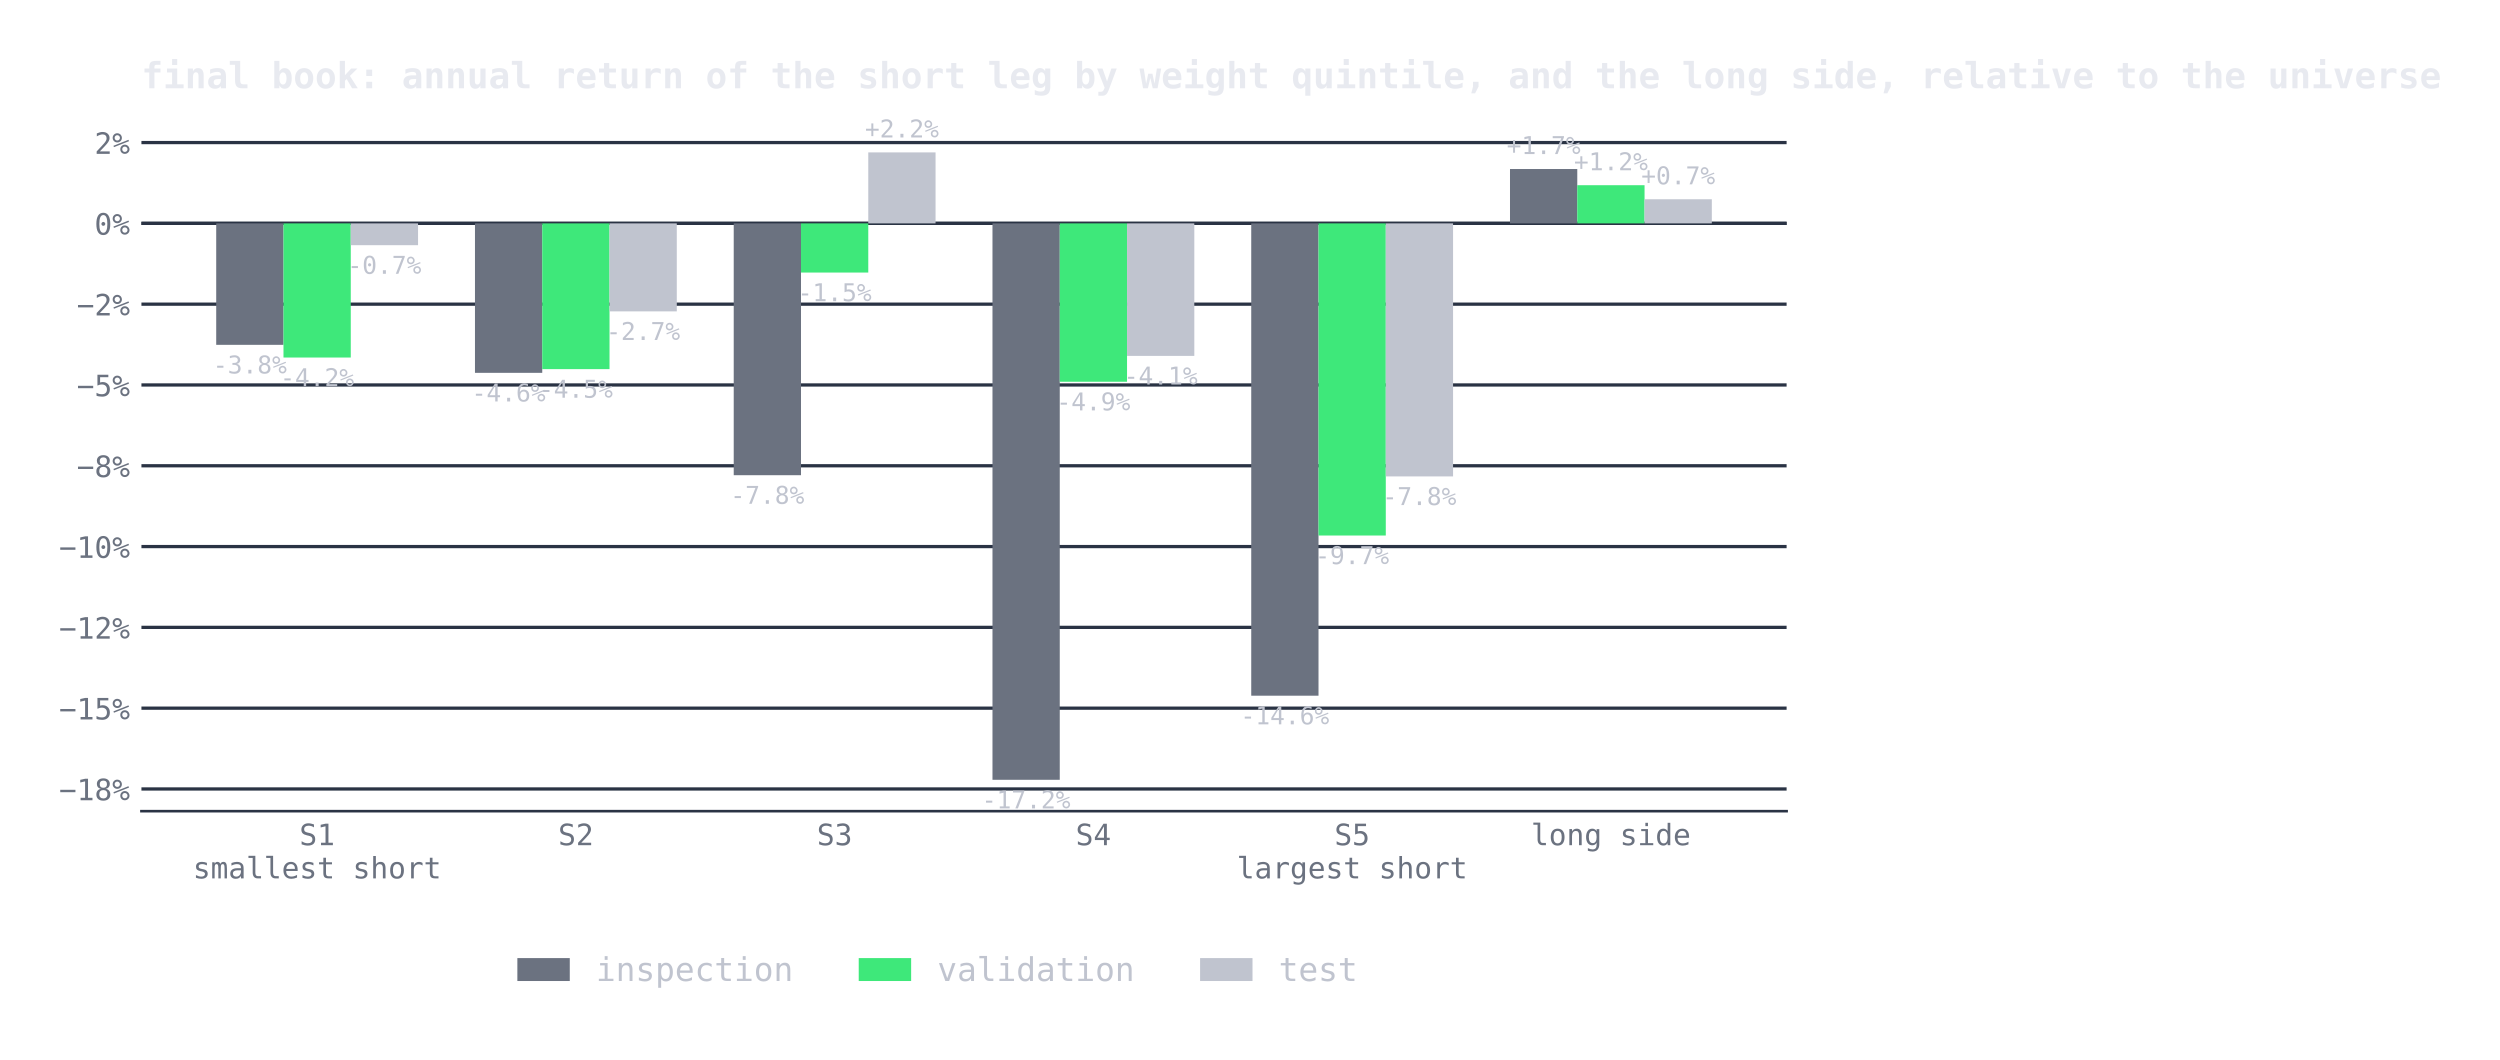
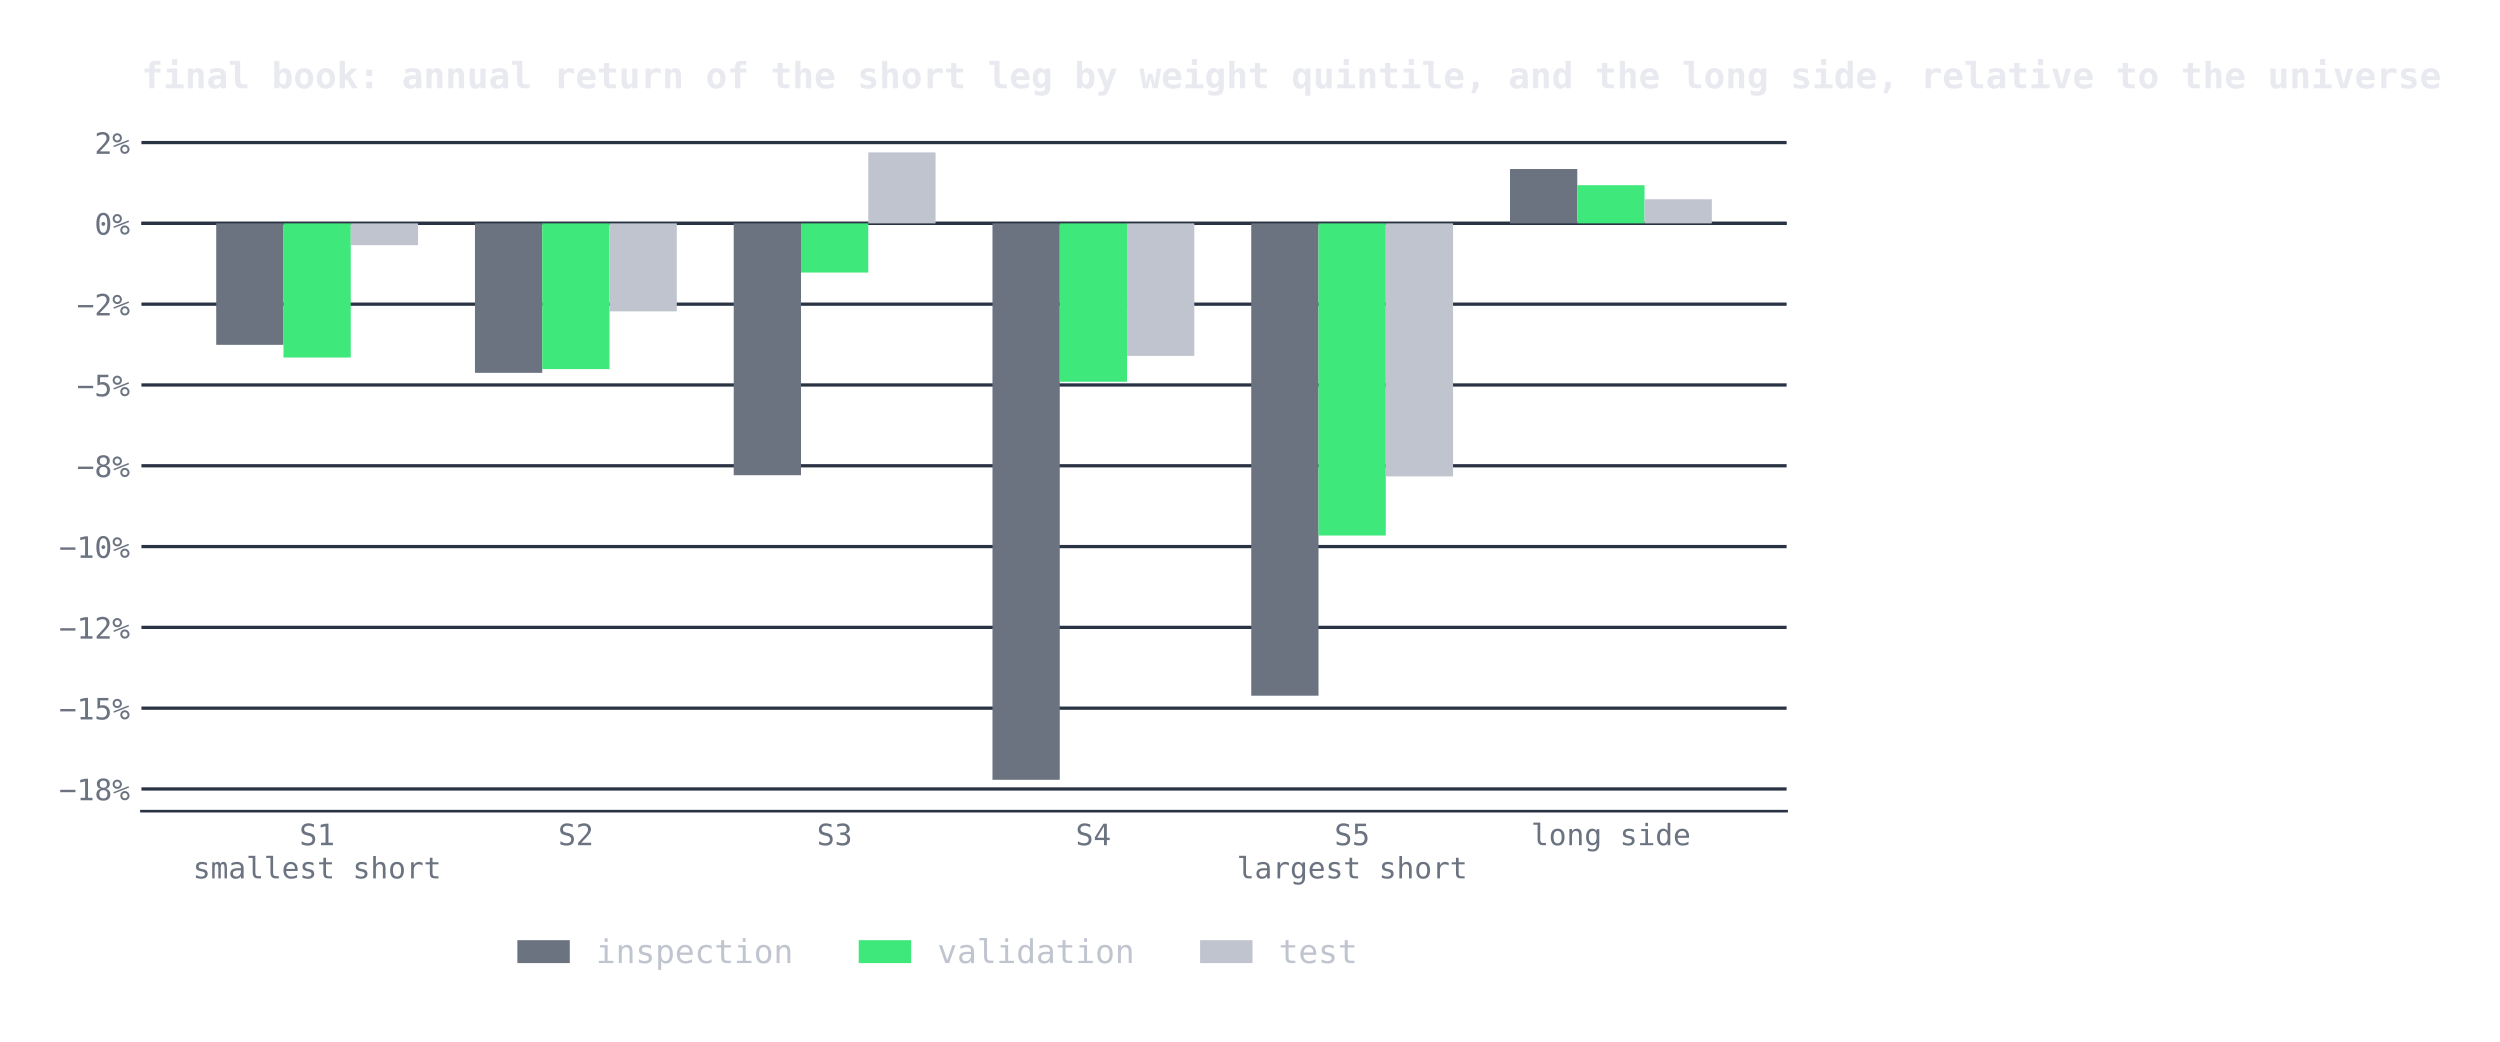
- <svg xmlns="http://www.w3.org/2000/svg" width="763.142pt" height="323.543pt" viewBox="0 0 763.142 323.543" version="1.1">
+ <svg xmlns="http://www.w3.org/2000/svg" width="763.142pt" height="318.071pt" viewBox="0 0 763.142 318.071" version="1.1">
  <defs>
    <style type="text/css">*{stroke-linejoin: round; stroke-linecap: butt}</style>
  </defs>
  <g id="figure_1">
    <g id="patch_1">
-       <path d="M 0 323.543  L 763.142 323.543  L 763.142 0  L 0 0  L 0 323.543  z " style="fill: none" />
+       <path d="M 0 318.071  L 763.142 318.071  L 763.142 0  L 0 0  L 0 318.071  z " style="fill: none" />
    </g>
    <g id="axes_1">
      <g id="patch_2">
        <path d="M 43.173 247.615  L 545.373 247.615  L 545.373 36.943  L 43.173 36.943  L 43.173 247.615  z " style="fill: none" />
      </g>
      <g id="matplotlib.axis_1">
        <g id="xtick_1">
          <g id="line2d_1" />
          <g id="text_1">
            <text style="font-size: 9px; font-family: 'IBM Plex Mono, DejaVu Sans Mono, monospace', monospace; fill: #6b7280" transform="translate(91.38709 258.0011)">S1</text>
            <text style="font-size: 9px; font-family: 'IBM Plex Mono, DejaVu Sans Mono, monospace', monospace; fill: #6b7280" transform="translate(58.8774 268.1365)">smallest short</text>
          </g>
        </g>
        <g id="xtick_2">
          <g id="line2d_2" />
          <g id="text_2">
            <text style="font-size: 9px; font-family: 'IBM Plex Mono, DejaVu Sans Mono, monospace', monospace; text-anchor: middle; fill: #6b7280" x="175.792" y="258.001" transform="rotate(-0 175.7925 258.0011)">S2</text>
          </g>
        </g>
        <g id="xtick_3">
          <g id="line2d_3" />
          <g id="text_3">
            <text style="font-size: 9px; font-family: 'IBM Plex Mono, DejaVu Sans Mono, monospace', monospace; text-anchor: middle; fill: #6b7280" x="254.78" y="258.001" transform="rotate(-0 254.7796 258.0011)">S3</text>
          </g>
        </g>
        <g id="xtick_4">
          <g id="line2d_4" />
          <g id="text_4">
            <text style="font-size: 9px; font-family: 'IBM Plex Mono, DejaVu Sans Mono, monospace', monospace; text-anchor: middle; fill: #6b7280" x="333.767" y="258.001" transform="rotate(-0 333.7667 258.0011)">S4</text>
          </g>
        </g>
        <g id="xtick_5">
          <g id="line2d_5" />
          <g id="text_5">
            <text style="font-size: 9px; font-family: 'IBM Plex Mono, DejaVu Sans Mono, monospace', monospace; fill: #6b7280" transform="translate(407.3355 258.0011)">S5</text>
            <text style="font-size: 9px; font-family: 'IBM Plex Mono, DejaVu Sans Mono, monospace', monospace; fill: #6b7280" transform="translate(377.535 268.1365)">largest short</text>
          </g>
        </g>
        <g id="xtick_6">
          <g id="line2d_6" />
          <g id="text_6">
            <text style="font-size: 9px; font-family: 'IBM Plex Mono, DejaVu Sans Mono, monospace', monospace; text-anchor: middle; fill: #6b7280" x="491.741" y="258.001" transform="rotate(-0 491.7409 258.0011)">long side</text>
          </g>
        </g>
      </g>
      <g id="matplotlib.axis_2">
        <g id="ytick_1">
          <g id="line2d_7">
-             <path d="M 43.173 240.84  L 545.373 240.84  " clip-path="url(#p14508eb253)" style="fill: none; stroke: #2a3344; stroke-linecap: square" />
+             <path d="M 43.173 240.84  L 545.373 240.84  " clip-path="url(#p5c78a66b80)" style="fill: none; stroke: #2a3344; stroke-linecap: square" />
          </g>
          <g id="line2d_8" />
          <g id="text_7">
            <text style="font-size: 9px; font-family: 'IBM Plex Mono, DejaVu Sans Mono, monospace', monospace; text-anchor: end; fill: #6b7280" x="39.673" y="244.283" transform="rotate(-0 39.67312 244.2829)">−18%</text>
          </g>
        </g>
        <g id="ytick_2">
          <g id="line2d_9">
-             <path d="M 43.173 216.175  L 545.373 216.175  " clip-path="url(#p14508eb253)" style="fill: none; stroke: #2a3344; stroke-linecap: square" />
+             <path d="M 43.173 216.175  L 545.373 216.175  " clip-path="url(#p5c78a66b80)" style="fill: none; stroke: #2a3344; stroke-linecap: square" />
          </g>
          <g id="line2d_10" />
          <g id="text_8">
            <text style="font-size: 9px; font-family: 'IBM Plex Mono, DejaVu Sans Mono, monospace', monospace; text-anchor: end; fill: #6b7280" x="39.673" y="219.618" transform="rotate(-0 39.67312 219.6184)">−15%</text>
          </g>
        </g>
        <g id="ytick_3">
          <g id="line2d_11">
-             <path d="M 43.173 191.511  L 545.373 191.511  " clip-path="url(#p14508eb253)" style="fill: none; stroke: #2a3344; stroke-linecap: square" />
+             <path d="M 43.173 191.511  L 545.373 191.511  " clip-path="url(#p5c78a66b80)" style="fill: none; stroke: #2a3344; stroke-linecap: square" />
          </g>
          <g id="line2d_12" />
          <g id="text_9">
            <text style="font-size: 9px; font-family: 'IBM Plex Mono, DejaVu Sans Mono, monospace', monospace; text-anchor: end; fill: #6b7280" x="39.673" y="194.954" transform="rotate(-0 39.67312 194.9538)">−12%</text>
          </g>
        </g>
        <g id="ytick_4">
          <g id="line2d_13">
-             <path d="M 43.173 166.846  L 545.373 166.846  " clip-path="url(#p14508eb253)" style="fill: none; stroke: #2a3344; stroke-linecap: square" />
+             <path d="M 43.173 166.846  L 545.373 166.846  " clip-path="url(#p5c78a66b80)" style="fill: none; stroke: #2a3344; stroke-linecap: square" />
          </g>
          <g id="line2d_14" />
          <g id="text_10">
            <text style="font-size: 9px; font-family: 'IBM Plex Mono, DejaVu Sans Mono, monospace', monospace; text-anchor: end; fill: #6b7280" x="39.673" y="170.289" transform="rotate(-0 39.67312 170.2893)">−10%</text>
          </g>
        </g>
        <g id="ytick_5">
          <g id="line2d_15">
-             <path d="M 43.173 142.182  L 545.373 142.182  " clip-path="url(#p14508eb253)" style="fill: none; stroke: #2a3344; stroke-linecap: square" />
+             <path d="M 43.173 142.182  L 545.373 142.182  " clip-path="url(#p5c78a66b80)" style="fill: none; stroke: #2a3344; stroke-linecap: square" />
          </g>
          <g id="line2d_16" />
          <g id="text_11">
            <text style="font-size: 9px; font-family: 'IBM Plex Mono, DejaVu Sans Mono, monospace', monospace; text-anchor: end; fill: #6b7280" x="39.673" y="145.625" transform="rotate(-0 39.67312 145.6248)">−8%</text>
          </g>
        </g>
        <g id="ytick_6">
          <g id="line2d_17">
-             <path d="M 43.173 117.517  L 545.373 117.517  " clip-path="url(#p14508eb253)" style="fill: none; stroke: #2a3344; stroke-linecap: square" />
+             <path d="M 43.173 117.517  L 545.373 117.517  " clip-path="url(#p5c78a66b80)" style="fill: none; stroke: #2a3344; stroke-linecap: square" />
          </g>
          <g id="line2d_18" />
          <g id="text_12">
            <text style="font-size: 9px; font-family: 'IBM Plex Mono, DejaVu Sans Mono, monospace', monospace; text-anchor: end; fill: #6b7280" x="39.673" y="120.96" transform="rotate(-0 39.67312 120.9602)">−5%</text>
          </g>
        </g>
        <g id="ytick_7">
          <g id="line2d_19">
-             <path d="M 43.173 92.852  L 545.373 92.852  " clip-path="url(#p14508eb253)" style="fill: none; stroke: #2a3344; stroke-linecap: square" />
+             <path d="M 43.173 92.852  L 545.373 92.852  " clip-path="url(#p5c78a66b80)" style="fill: none; stroke: #2a3344; stroke-linecap: square" />
          </g>
          <g id="line2d_20" />
          <g id="text_13">
            <text style="font-size: 9px; font-family: 'IBM Plex Mono, DejaVu Sans Mono, monospace', monospace; text-anchor: end; fill: #6b7280" x="39.673" y="96.296" transform="rotate(-0 39.67312 96.29566)">−2%</text>
          </g>
        </g>
        <g id="ytick_8">
          <g id="line2d_21">
-             <path d="M 43.173 68.188  L 545.373 68.188  " clip-path="url(#p14508eb253)" style="fill: none; stroke: #2a3344; stroke-linecap: square" />
+             <path d="M 43.173 68.188  L 545.373 68.188  " clip-path="url(#p5c78a66b80)" style="fill: none; stroke: #2a3344; stroke-linecap: square" />
          </g>
          <g id="line2d_22" />
          <g id="text_14">
            <text style="font-size: 9px; font-family: 'IBM Plex Mono, DejaVu Sans Mono, monospace', monospace; text-anchor: end; fill: #6b7280" x="39.673" y="71.631" transform="rotate(-0 39.67312 71.63111)">0%</text>
          </g>
        </g>
        <g id="ytick_9">
          <g id="line2d_23">
-             <path d="M 43.173 43.523  L 545.373 43.523  " clip-path="url(#p14508eb253)" style="fill: none; stroke: #2a3344; stroke-linecap: square" />
+             <path d="M 43.173 43.523  L 545.373 43.523  " clip-path="url(#p5c78a66b80)" style="fill: none; stroke: #2a3344; stroke-linecap: square" />
          </g>
          <g id="line2d_24" />
          <g id="text_15">
            <text style="font-size: 9px; font-family: 'IBM Plex Mono, DejaVu Sans Mono, monospace', monospace; text-anchor: end; fill: #6b7280" x="39.673" y="46.967" transform="rotate(-0 39.67312 46.96656)">2%</text>
          </g>
        </g>
      </g>
      <g id="line2d_25">
-         <path d="M 43.173 68.188  L 545.373 68.188  " clip-path="url(#p14508eb253)" style="fill: none; stroke: #2a3344; stroke-linecap: square" />
+         <path d="M 43.173 68.188  L 545.373 68.188  " clip-path="url(#p5c78a66b80)" style="fill: none; stroke: #2a3344; stroke-linecap: square" />
      </g>
      <g id="patch_3">
        <path d="M 43.173 247.615  L 545.373 247.615  " style="fill: none; stroke: #2a3344; stroke-width: 0.8; stroke-linejoin: miter; stroke-linecap: square" />
      </g>
      <g id="patch_4">
-         <path d="M 66 68.188  L 86.537 68.188  L 86.537 105.263  L 66 105.263  z " clip-path="url(#p14508eb253)" style="fill: #6b7280" />
+         <path d="M 66 68.188  L 86.537 68.188  L 86.537 105.263  L 66 105.263  z " clip-path="url(#p5c78a66b80)" style="fill: #6b7280" />
      </g>
      <g id="patch_5">
-         <path d="M 144.988 68.188  L 165.524 68.188  L 165.524 113.812  L 144.988 113.812  z " clip-path="url(#p14508eb253)" style="fill: #6b7280" />
+         <path d="M 144.988 68.188  L 165.524 68.188  L 165.524 113.812  L 144.988 113.812  z " clip-path="url(#p5c78a66b80)" style="fill: #6b7280" />
      </g>
      <g id="patch_6">
-         <path d="M 223.975 68.188  L 244.511 68.188  L 244.511 145.059  L 223.975 145.059  z " clip-path="url(#p14508eb253)" style="fill: #6b7280" />
+         <path d="M 223.975 68.188  L 244.511 68.188  L 244.511 145.059  L 223.975 145.059  z " clip-path="url(#p5c78a66b80)" style="fill: #6b7280" />
      </g>
      <g id="patch_7">
-         <path d="M 302.962 68.188  L 323.498 68.188  L 323.498 238.039  L 302.962 238.039  z " clip-path="url(#p14508eb253)" style="fill: #6b7280" />
+         <path d="M 302.962 68.188  L 323.498 68.188  L 323.498 238.039  L 302.962 238.039  z " clip-path="url(#p5c78a66b80)" style="fill: #6b7280" />
      </g>
      <g id="patch_8">
-         <path d="M 381.949 68.188  L 402.485 68.188  L 402.485 212.367  L 381.949 212.367  z " clip-path="url(#p14508eb253)" style="fill: #6b7280" />
+         <path d="M 381.949 68.188  L 402.485 68.188  L 402.485 212.367  L 381.949 212.367  z " clip-path="url(#p5c78a66b80)" style="fill: #6b7280" />
      </g>
      <g id="patch_9">
-         <path d="M 460.936 68.188  L 481.473 68.188  L 481.473 51.594  L 460.936 51.594  z " clip-path="url(#p14508eb253)" style="fill: #6b7280" />
+         <path d="M 460.936 68.188  L 481.473 68.188  L 481.473 51.594  L 460.936 51.594  z " clip-path="url(#p5c78a66b80)" style="fill: #6b7280" />
+       </g>
+       <g id="patch_10">
+         <path d="M 86.537 68.188  L 107.074 68.188  L 107.074 109.139  L 86.537 109.139  z " clip-path="url(#p5c78a66b80)" style="fill: #3ee87a" />
+       </g>
+       <g id="patch_11">
+         <path d="M 165.524 68.188  L 186.061 68.188  L 186.061 112.675  L 165.524 112.675  z " clip-path="url(#p5c78a66b80)" style="fill: #3ee87a" />
+       </g>
+       <g id="patch_12">
+         <path d="M 244.511 68.188  L 265.048 68.188  L 265.048 83.199  L 244.511 83.199  z " clip-path="url(#p5c78a66b80)" style="fill: #3ee87a" />
+       </g>
+       <g id="patch_13">
+         <path d="M 323.498 68.188  L 344.035 68.188  L 344.035 116.533  L 323.498 116.533  z " clip-path="url(#p5c78a66b80)" style="fill: #3ee87a" />
+       </g>
+       <g id="patch_14">
+         <path d="M 402.485 68.188  L 423.022 68.188  L 423.022 163.471  L 402.485 163.471  z " clip-path="url(#p5c78a66b80)" style="fill: #3ee87a" />
+       </g>
+       <g id="patch_15">
+         <path d="M 481.473 68.188  L 502.009 68.188  L 502.009 56.536  L 481.473 56.536  z " clip-path="url(#p5c78a66b80)" style="fill: #3ee87a" />
+       </g>
+       <g id="patch_16">
+         <path d="M 107.074 68.188  L 127.61 68.188  L 127.61 74.844  L 107.074 74.844  z " clip-path="url(#p5c78a66b80)" style="fill: #c0c4cf" />
+       </g>
+       <g id="patch_17">
+         <path d="M 186.061 68.188  L 206.597 68.188  L 206.597 95.05  L 186.061 95.05  z " clip-path="url(#p5c78a66b80)" style="fill: #c0c4cf" />
+       </g>
+       <g id="patch_18">
+         <path d="M 265.048 68.188  L 285.585 68.188  L 285.585 46.519  L 265.048 46.519  z " clip-path="url(#p5c78a66b80)" style="fill: #c0c4cf" />
+       </g>
+       <g id="patch_19">
+         <path d="M 344.035 68.188  L 364.572 68.188  L 364.572 108.64  L 344.035 108.64  z " clip-path="url(#p5c78a66b80)" style="fill: #c0c4cf" />
+       </g>
+       <g id="patch_20">
+         <path d="M 423.022 68.188  L 443.559 68.188  L 443.559 145.43  L 423.022 145.43  z " clip-path="url(#p5c78a66b80)" style="fill: #c0c4cf" />
+       </g>
+       <g id="patch_21">
+         <path d="M 502.009 68.188  L 522.546 68.188  L 522.546 60.824  L 502.009 60.824  z " clip-path="url(#p5c78a66b80)" style="fill: #c0c4cf" />
      </g>
      <g id="text_16">
-         <text style="font-size: 7.5px; font-family: 'IBM Plex Mono, DejaVu Sans Mono, monospace', monospace; text-anchor: middle; fill: #c0c4cf" x="76.269" y="114.002" transform="rotate(-0 76.26872 114.002)">-3.8%</text>
-       </g>
-       <g id="text_17">
-         <text style="font-size: 7.5px; font-family: 'IBM Plex Mono, DejaVu Sans Mono, monospace', monospace; text-anchor: middle; fill: #c0c4cf" x="155.256" y="122.551" transform="rotate(-0 155.2558 122.5505)">-4.6%</text>
-       </g>
-       <g id="text_18">
-         <text style="font-size: 7.5px; font-family: 'IBM Plex Mono, DejaVu Sans Mono, monospace', monospace; text-anchor: middle; fill: #c0c4cf" x="234.243" y="153.797" transform="rotate(-0 234.2429 153.7973)">-7.8%</text>
-       </g>
-       <g id="text_19">
-         <text style="font-size: 7.5px; font-family: 'IBM Plex Mono, DejaVu Sans Mono, monospace', monospace; text-anchor: middle; fill: #c0c4cf" x="313.23" y="246.777" transform="rotate(-0 313.23 246.7773)">-17.2%</text>
-       </g>
-       <g id="text_20">
-         <text style="font-size: 7.5px; font-family: 'IBM Plex Mono, DejaVu Sans Mono, monospace', monospace; text-anchor: middle; fill: #c0c4cf" x="392.217" y="221.105" transform="rotate(-0 392.2171 221.1053)">-14.6%</text>
-       </g>
-       <g id="text_21">
-         <text style="font-size: 7.5px; font-family: 'IBM Plex Mono, DejaVu Sans Mono, monospace', monospace; text-anchor: middle; fill: #c0c4cf" x="471.204" y="47.034" transform="rotate(-0 471.2042 47.03393)">+1.7%</text>
-       </g>
-       <g id="patch_10">
-         <path d="M 86.537 68.188  L 107.074 68.188  L 107.074 109.139  L 86.537 109.139  z " clip-path="url(#p14508eb253)" style="fill: #3ee87a" />
-       </g>
-       <g id="patch_11">
-         <path d="M 165.524 68.188  L 186.061 68.188  L 186.061 112.675  L 165.524 112.675  z " clip-path="url(#p14508eb253)" style="fill: #3ee87a" />
-       </g>
-       <g id="patch_12">
-         <path d="M 244.511 68.188  L 265.048 68.188  L 265.048 83.199  L 244.511 83.199  z " clip-path="url(#p14508eb253)" style="fill: #3ee87a" />
-       </g>
-       <g id="patch_13">
-         <path d="M 323.498 68.188  L 344.035 68.188  L 344.035 116.533  L 323.498 116.533  z " clip-path="url(#p14508eb253)" style="fill: #3ee87a" />
-       </g>
-       <g id="patch_14">
-         <path d="M 402.485 68.188  L 423.022 68.188  L 423.022 163.471  L 402.485 163.471  z " clip-path="url(#p14508eb253)" style="fill: #3ee87a" />
-       </g>
-       <g id="patch_15">
-         <path d="M 481.473 68.188  L 502.009 68.188  L 502.009 56.536  L 481.473 56.536  z " clip-path="url(#p14508eb253)" style="fill: #3ee87a" />
-       </g>
-       <g id="text_22">
-         <text style="font-size: 7.5px; font-family: 'IBM Plex Mono, DejaVu Sans Mono, monospace', monospace; text-anchor: middle; fill: #c0c4cf" x="96.805" y="117.877" transform="rotate(-0 96.80537 117.8772)">-4.2%</text>
-       </g>
-       <g id="text_23">
-         <text style="font-size: 7.5px; font-family: 'IBM Plex Mono, DejaVu Sans Mono, monospace', monospace; text-anchor: middle; fill: #c0c4cf" x="175.792" y="121.413" transform="rotate(-0 175.7925 121.4132)">-4.5%</text>
-       </g>
-       <g id="text_24">
-         <text style="font-size: 7.5px; font-family: 'IBM Plex Mono, DejaVu Sans Mono, monospace', monospace; text-anchor: middle; fill: #c0c4cf" x="254.78" y="91.938" transform="rotate(-0 254.7796 91.93782)">-1.5%</text>
-       </g>
-       <g id="text_25">
-         <text style="font-size: 7.5px; font-family: 'IBM Plex Mono, DejaVu Sans Mono, monospace', monospace; text-anchor: middle; fill: #c0c4cf" x="333.767" y="125.271" transform="rotate(-0 333.7667 125.2715)">-4.9%</text>
-       </g>
-       <g id="text_26">
-         <text style="font-size: 7.5px; font-family: 'IBM Plex Mono, DejaVu Sans Mono, monospace', monospace; text-anchor: middle; fill: #c0c4cf" x="412.754" y="172.209" transform="rotate(-0 412.7538 172.2094)">-9.7%</text>
-       </g>
-       <g id="text_27">
-         <text style="font-size: 7.5px; font-family: 'IBM Plex Mono, DejaVu Sans Mono, monospace', monospace; text-anchor: middle; fill: #c0c4cf" x="491.741" y="51.977" transform="rotate(-0 491.7409 51.97663)">+1.2%</text>
-       </g>
-       <g id="patch_16">
-         <path d="M 107.074 68.188  L 127.61 68.188  L 127.61 74.844  L 107.074 74.844  z " clip-path="url(#p14508eb253)" style="fill: #c0c4cf" />
-       </g>
-       <g id="patch_17">
-         <path d="M 186.061 68.188  L 206.597 68.188  L 206.597 95.05  L 186.061 95.05  z " clip-path="url(#p14508eb253)" style="fill: #c0c4cf" />
-       </g>
-       <g id="patch_18">
-         <path d="M 265.048 68.188  L 285.585 68.188  L 285.585 46.519  L 265.048 46.519  z " clip-path="url(#p14508eb253)" style="fill: #c0c4cf" />
-       </g>
-       <g id="patch_19">
-         <path d="M 344.035 68.188  L 364.572 68.188  L 364.572 108.64  L 344.035 108.64  z " clip-path="url(#p14508eb253)" style="fill: #c0c4cf" />
-       </g>
-       <g id="patch_20">
-         <path d="M 423.022 68.188  L 443.559 68.188  L 443.559 145.43  L 423.022 145.43  z " clip-path="url(#p14508eb253)" style="fill: #c0c4cf" />
-       </g>
-       <g id="patch_21">
-         <path d="M 502.009 68.188  L 522.546 68.188  L 522.546 60.824  L 502.009 60.824  z " clip-path="url(#p14508eb253)" style="fill: #c0c4cf" />
-       </g>
-       <g id="text_28">
-         <text style="font-size: 7.5px; font-family: 'IBM Plex Mono, DejaVu Sans Mono, monospace', monospace; text-anchor: middle; fill: #c0c4cf" x="117.342" y="83.582" transform="rotate(-0 117.342 83.58249)">-0.7%</text>
-       </g>
-       <g id="text_29">
-         <text style="font-size: 7.5px; font-family: 'IBM Plex Mono, DejaVu Sans Mono, monospace', monospace; text-anchor: middle; fill: #c0c4cf" x="196.329" y="103.789" transform="rotate(-0 196.3291 103.7891)">-2.7%</text>
-       </g>
-       <g id="text_30">
-         <text style="font-size: 7.5px; font-family: 'IBM Plex Mono, DejaVu Sans Mono, monospace', monospace; text-anchor: middle; fill: #c0c4cf" x="275.316" y="41.959" transform="rotate(-0 275.3162 41.95889)">+2.2%</text>
-       </g>
-       <g id="text_31">
-         <text style="font-size: 7.5px; font-family: 'IBM Plex Mono, DejaVu Sans Mono, monospace', monospace; text-anchor: middle; fill: #c0c4cf" x="354.303" y="117.378" transform="rotate(-0 354.3033 117.3782)">-4.1%</text>
-       </g>
-       <g id="text_32">
-         <text style="font-size: 7.5px; font-family: 'IBM Plex Mono, DejaVu Sans Mono, monospace', monospace; text-anchor: middle; fill: #c0c4cf" x="433.29" y="154.169" transform="rotate(-0 433.2904 154.1691)">-7.8%</text>
-       </g>
-       <g id="text_33">
-         <text style="font-size: 7.5px; font-family: 'IBM Plex Mono, DejaVu Sans Mono, monospace', monospace; text-anchor: middle; fill: #c0c4cf" x="512.278" y="56.264" transform="rotate(-0 512.2775 56.26435)">+0.7%</text>
-       </g>
-       <g id="text_34">
        <text style="font-weight: 700; font-size: 11px; font-family: 'IBM Plex Mono, DejaVu Sans Mono, monospace', monospace; text-anchor: start; fill: #e8eaf0" x="43.173" y="26.943" transform="rotate(-0 43.17312 26.94266)">final book: annual return of the short leg by weight quintile, and the long side, relative to the universe</text>
      </g>
    </g>
    <g id="legend_1">
      <g id="patch_22">
-         <path d="M 157.929 299.463  L 173.929 299.463  L 173.929 292.463  L 157.929 292.463  z " style="fill: #6b7280" />
-       </g>
-       <g id="text_35">
-         <text style="font-size: 10px; font-family: 'IBM Plex Mono, DejaVu Sans Mono, monospace', monospace; text-anchor: start; fill: #c0c4cf" x="181.929" y="299.463" transform="rotate(-0 181.9294 299.463)">inspection</text>
+         <path d="M 157.929 293.991  L 173.929 293.991  L 173.929 286.991  L 157.929 286.991  z " style="fill: #6b7280" />
+       </g>
+       <g id="text_17">
+         <text style="font-size: 10px; font-family: 'IBM Plex Mono, DejaVu Sans Mono, monospace', monospace; text-anchor: start; fill: #c0c4cf" x="181.929" y="293.991" transform="rotate(-0 181.9294 293.991)">inspection</text>
      </g>
      <g id="patch_23">
-         <path d="M 262.132 299.463  L 278.132 299.463  L 278.132 292.463  L 262.132 292.463  z " style="fill: #3ee87a" />
-       </g>
-       <g id="text_36">
-         <text style="font-size: 10px; font-family: 'IBM Plex Mono, DejaVu Sans Mono, monospace', monospace; text-anchor: start; fill: #c0c4cf" x="286.132" y="299.463" transform="rotate(-0 286.1325 299.463)">validation</text>
+         <path d="M 262.132 293.991  L 278.132 293.991  L 278.132 286.991  L 262.132 286.991  z " style="fill: #3ee87a" />
+       </g>
+       <g id="text_18">
+         <text style="font-size: 10px; font-family: 'IBM Plex Mono, DejaVu Sans Mono, monospace', monospace; text-anchor: start; fill: #c0c4cf" x="286.132" y="293.991" transform="rotate(-0 286.1325 293.991)">validation</text>
      </g>
      <g id="patch_24">
-         <path d="M 366.336 299.463  L 382.336 299.463  L 382.336 292.463  L 366.336 292.463  z " style="fill: #c0c4cf" />
-       </g>
-       <g id="text_37">
-         <text style="font-size: 10px; font-family: 'IBM Plex Mono, DejaVu Sans Mono, monospace', monospace; text-anchor: start; fill: #c0c4cf" x="390.336" y="299.463" transform="rotate(-0 390.3356 299.463)">test</text>
+         <path d="M 366.336 293.991  L 382.336 293.991  L 382.336 286.991  L 366.336 286.991  z " style="fill: #c0c4cf" />
+       </g>
+       <g id="text_19">
+         <text style="font-size: 10px; font-family: 'IBM Plex Mono, DejaVu Sans Mono, monospace', monospace; text-anchor: start; fill: #c0c4cf" x="390.336" y="293.991" transform="rotate(-0 390.3356 293.991)">test</text>
      </g>
    </g>
  </g>
  <defs>
-     <clipPath id="p14508eb253">
+     <clipPath id="p5c78a66b80">
      <rect x="43.173" y="36.943" width="502.2" height="210.672" />
    </clipPath>
  </defs>
</svg>
